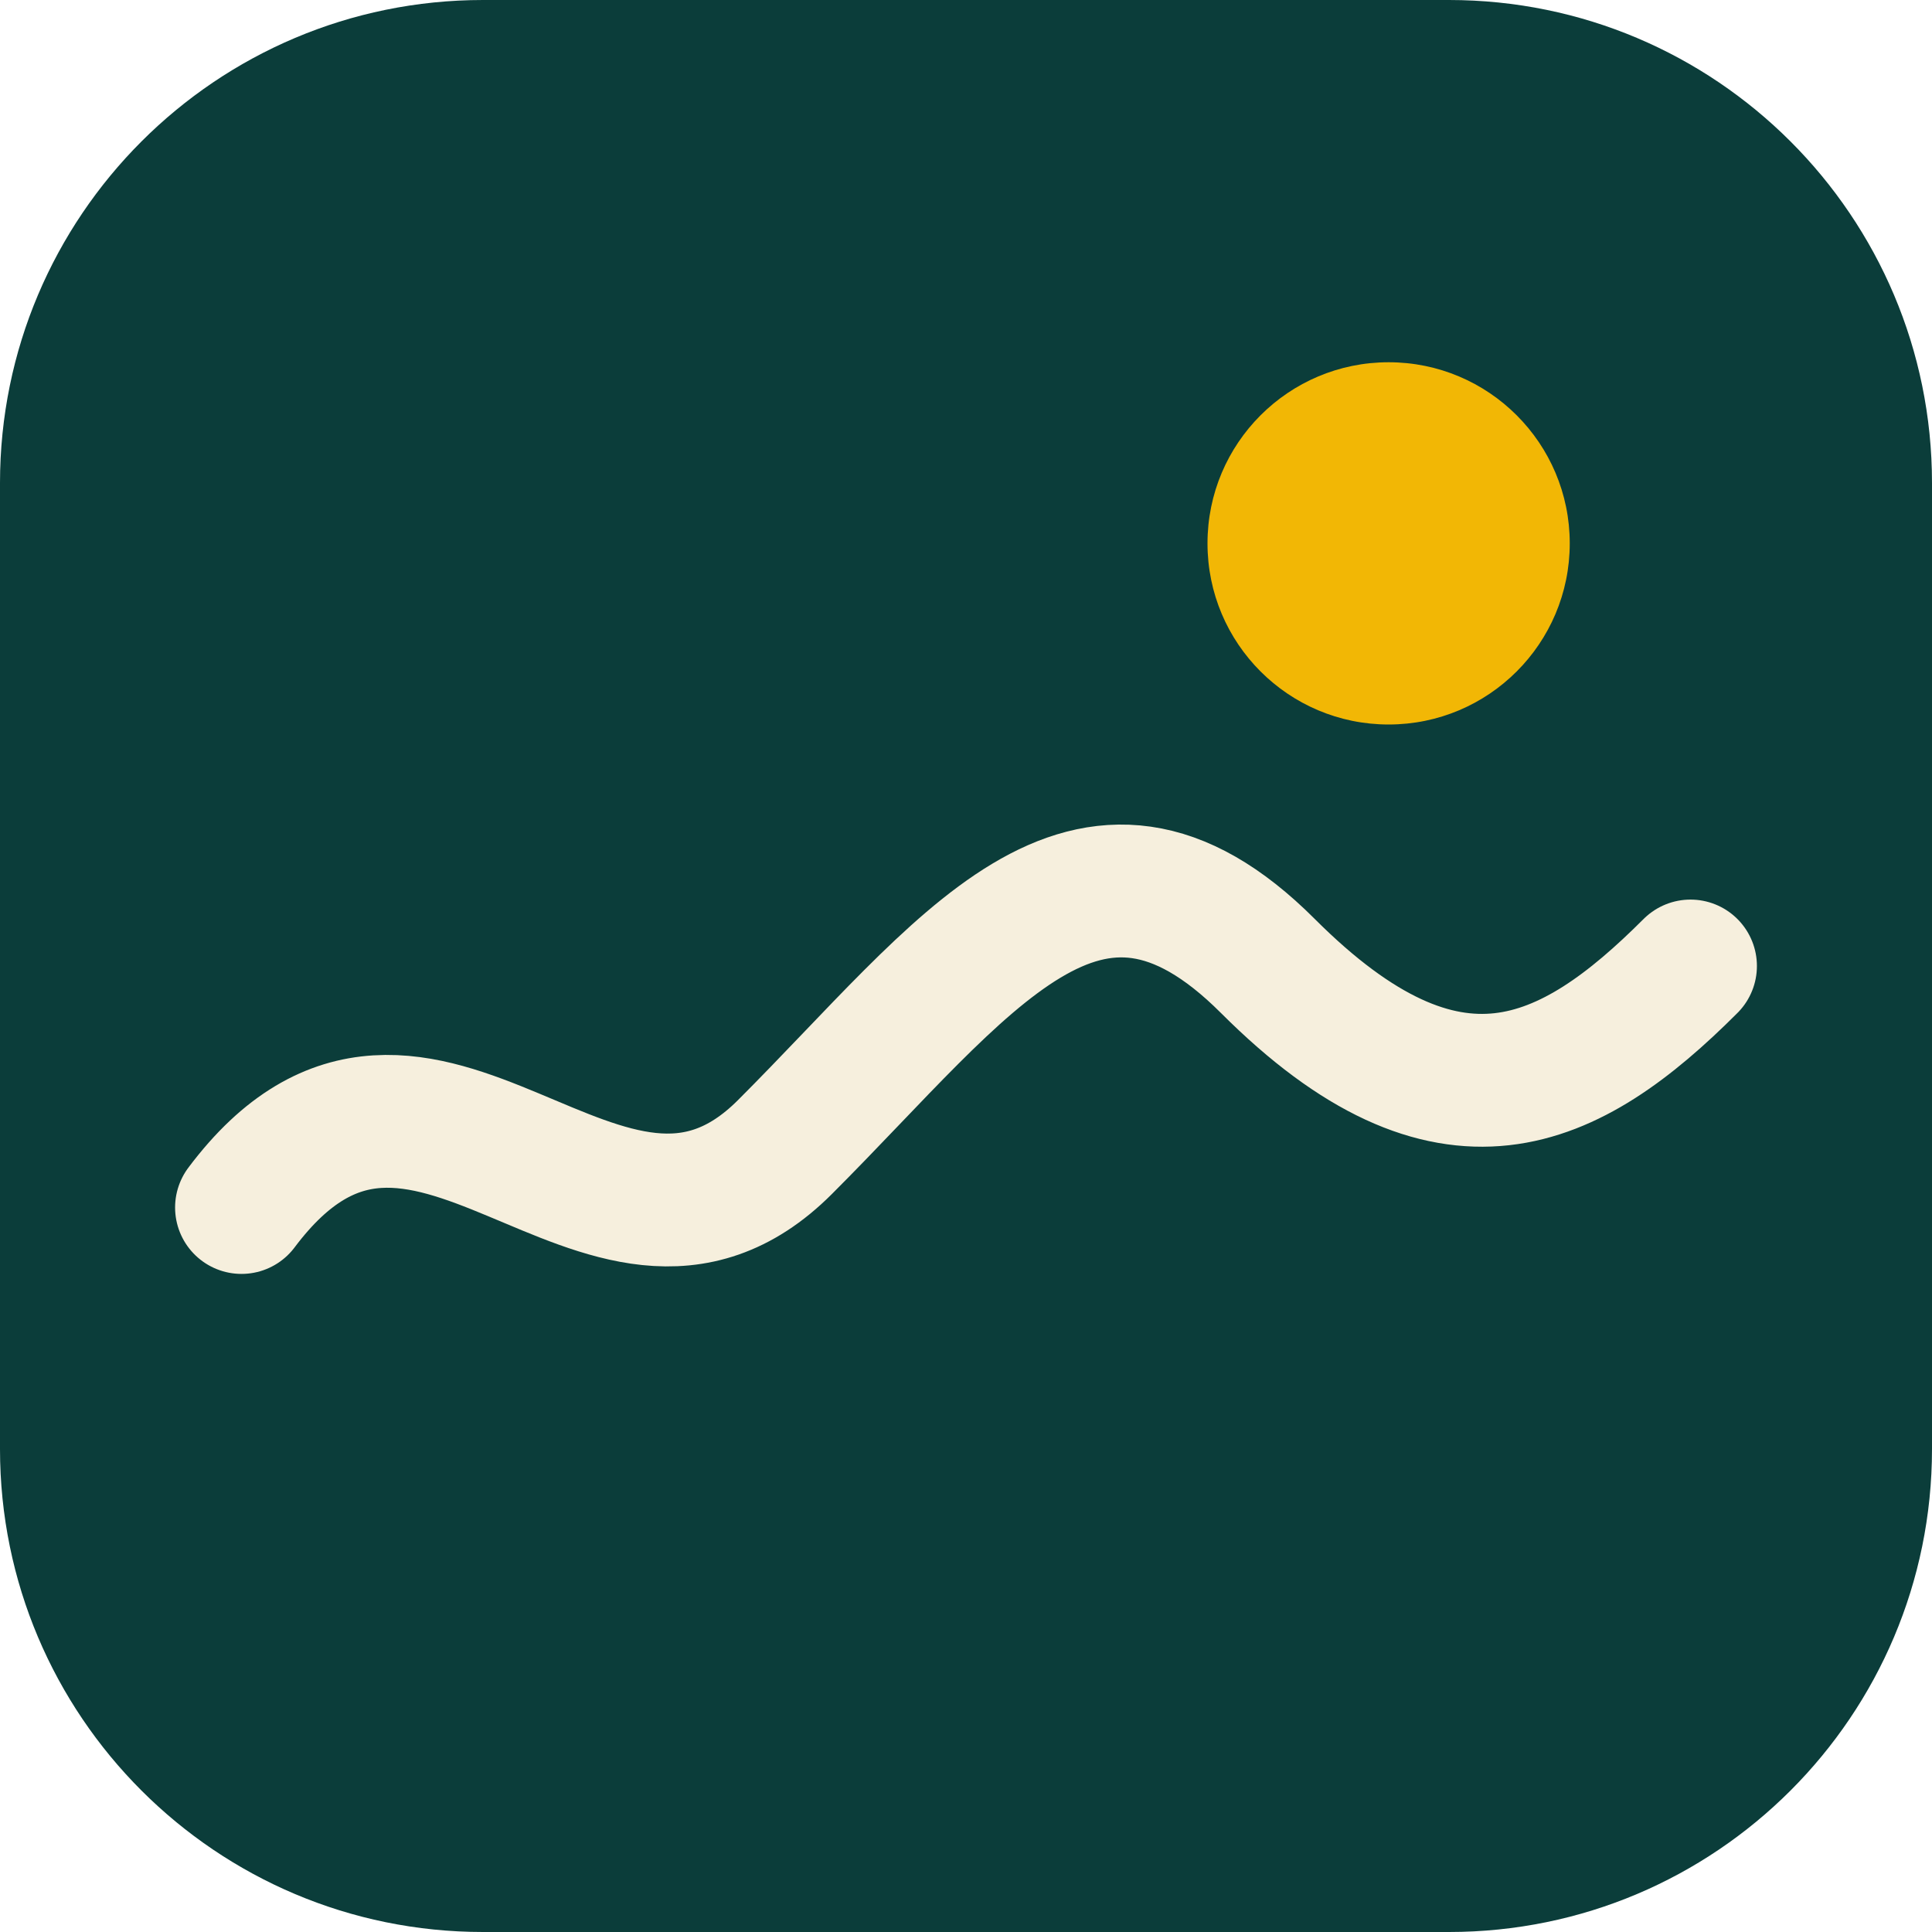
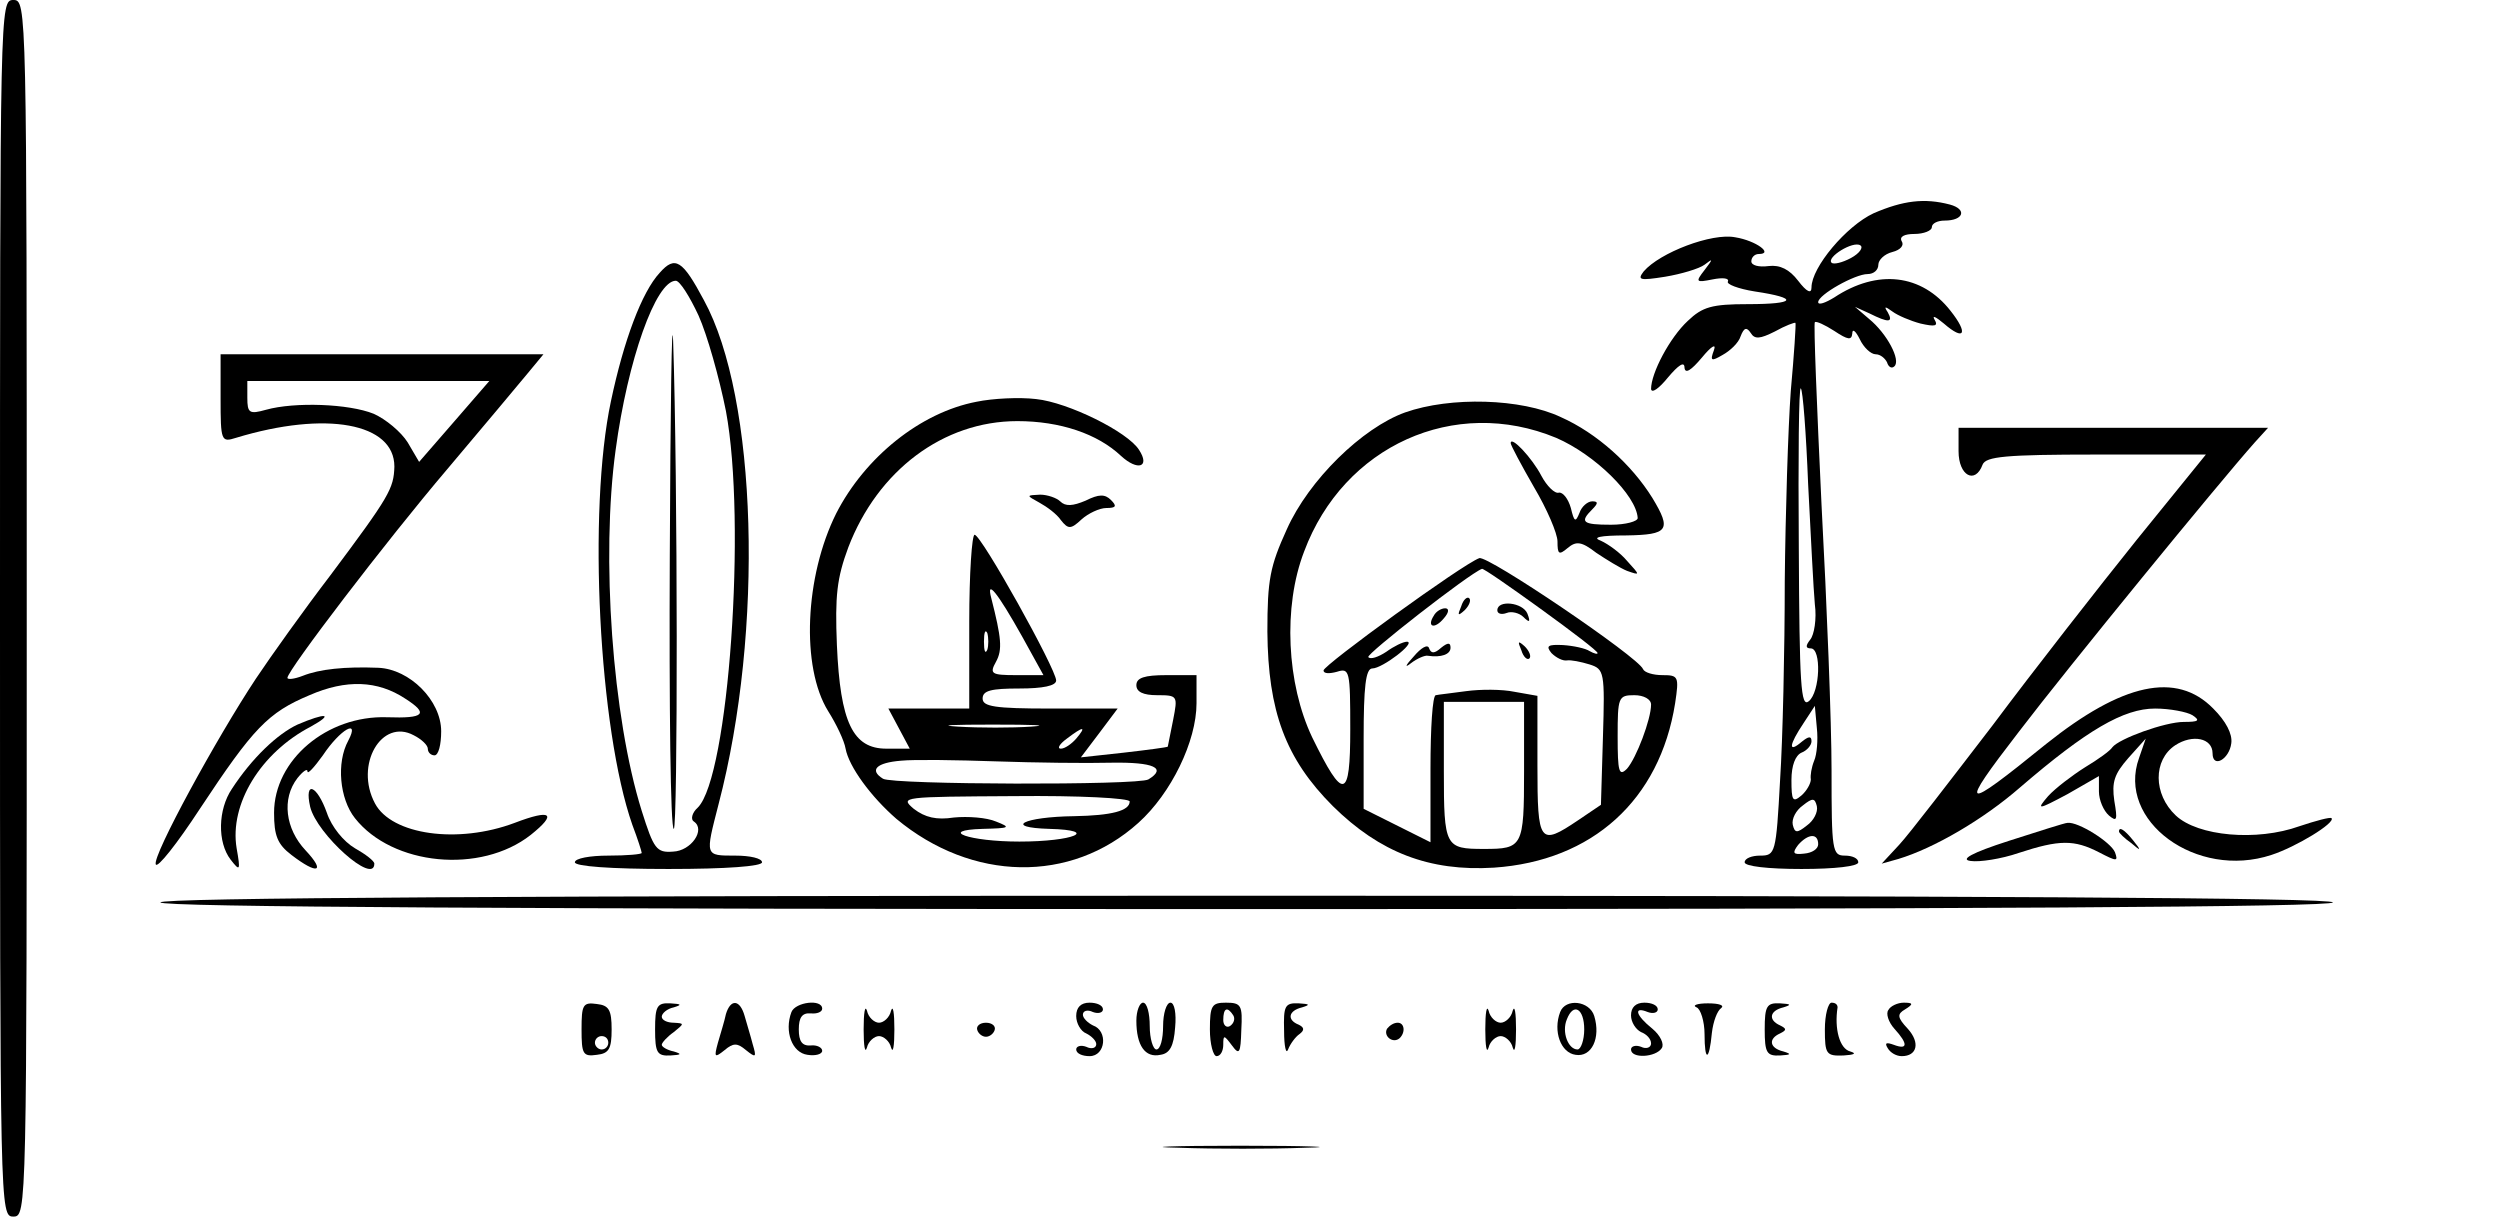
- <svg xmlns="http://www.w3.org/2000/svg" viewBox="0 0 32 32">
-   <rect width="32" height="32" rx="8" fill="#0B3D3A" />
-   <path d="M4 20c3-4 6 2 9-1s5-6 8-3 5 2 7 0" stroke="#F6EFDD" stroke-width="2.2" fill="none" stroke-linecap="round" />
-   <circle cx="23" cy="9" r="3" fill="#F2B705" />
+ <svg xmlns="http://www.w3.org/2000/svg" version="1.0" width="374pt" height="182pt" viewBox="0 0 374 182" preserveAspectRatio="xMidYMid meet">
+   <g transform="translate(0,182) scale(0.1,-0.1)" fill="#000000" stroke="none">
+     <path d="M0 910 c0 -903 0 -910 20 -910 20 0 20 7 20 910 0 903 0 910 -20 910 -20 0 -20 -7 -20 -910z" />
+     <path d="M2803 1501 c-41 -19 -93 -81 -93 -111 0 -10 -7 -7 -20 10 -13 17 -27 24 -44 22 -15 -2 -26 1 -26 7 0 6 5 11 11 11 23 0 -4 20 -35 25 -35 7 -113 -23 -137 -51 -10 -13 -6 -14 32 -8 24 4 51 12 59 18 13 10 13 9 0 -8 -14 -18 -13 -19 12 -14 15 3 25 2 23 -3 -3 -4 15 -11 40 -15 67 -10 62 -19 -10 -19 -54 0 -68 -4 -90 -25 -27 -25 -55 -78 -55 -102 1 -7 12 1 25 17 16 19 25 25 25 15 1 -10 10 -4 26 15 14 17 22 22 18 11 -6 -16 -4 -17 13 -7 11 6 24 18 27 28 5 13 9 14 15 5 6 -10 14 -9 36 2 16 9 30 14 31 13 1 -1 -2 -47 -7 -102 -4 -55 -8 -183 -9 -285 0 -102 -3 -236 -7 -297 -6 -110 -7 -113 -30 -113 -12 0 -23 -4 -23 -10 0 -6 35 -10 85 -10 50 0 85 4 85 10 0 6 -9 10 -20 10 -19 0 -20 7 -20 128 0 70 -7 248 -15 397 -7 148 -12 271 -10 273 2 2 15 -4 29 -13 21 -14 26 -14 27 -4 0 8 5 4 11 -8 6 -13 17 -23 24 -23 7 0 14 -6 17 -12 2 -7 7 -10 11 -6 10 9 -11 49 -38 71 l-21 18 22 -10 c28 -14 36 -14 27 2 -6 9 -4 9 7 1 8 -6 27 -14 42 -18 22 -5 27 -4 21 6 -4 7 2 4 14 -6 31 -27 37 -15 10 19 -43 55 -109 63 -174 20 -13 -8 -24 -12 -24 -7 0 11 55 42 74 42 9 0 16 6 16 14 0 7 9 16 21 19 12 3 18 10 14 16 -4 7 4 11 19 11 14 0 26 5 26 10 0 6 9 10 19 10 29 0 34 17 8 24 -38 10 -70 6 -114 -13z m-34 -67 c-13 -7 -26 -10 -29 -7 -8 8 32 33 43 26 5 -3 -1 -12 -14 -19z m-64 -339 c4 -77 8 -158 10 -179 3 -22 -1 -46 -7 -53 -7 -9 -7 -13 1 -13 16 0 14 -65 -3 -79 -12 -10 -14 23 -15 231 -1 133 0 240 3 237 3 -2 8 -67 11 -144z m9 -413 c-4 -10 -6 -22 -5 -28 0 -6 -6 -17 -14 -24 -13 -11 -15 -8 -15 23 0 22 6 37 15 41 8 3 15 11 15 17 0 8 -4 8 -15 -1 -20 -17 -19 -5 3 28 l17 26 3 -33 c2 -18 0 -40 -4 -49z m-11 -97 c-15 -12 -18 -11 -21 1 -2 9 5 22 15 29 15 12 18 11 21 -1 2 -9 -5 -22 -15 -29z m17 -28 c0 -7 -9 -13 -21 -14 -17 -2 -18 1 -9 13 15 17 30 18 30 1z" />
+     <path d="M987 1412 c-27 -29 -54 -102 -73 -192 -35 -164 -18 -491 32 -634 8 -21 14 -40 14 -42 0 -2 -22 -4 -50 -4 -27 0 -50 -4 -50 -10 0 -6 53 -10 140 -10 87 0 140 4 140 10 0 6 -18 10 -40 10 -46 0 -45 -1 -25 77 68 260 58 608 -22 754 -32 60 -43 67 -66 41z m58 -64 c13 -29 31 -93 41 -143 31 -166 4 -547 -42 -593 -9 -8 -11 -18 -6 -21 18 -12 -4 -44 -31 -45 -25 -2 -29 4 -47 61 -44 141 -61 380 -39 540 18 134 60 253 90 253 6 0 21 -24 34 -52z" />
+     <path d="M1002 988 c-1 -225 1 -408 6 -408 6 0 6 523 -1 730 -2 47 -4 -98 -5 -322z" />
+     <path d="M330 1224 c0 -64 1 -66 23 -59 135 41 237 22 237 -43 -1 -33 -7 -44 -96 -163 -39 -51 -89 -121 -111 -154 -59 -89 -155 -265 -150 -278 2 -7 32 31 66 83 80 121 102 144 164 170 55 24 102 22 143 -5 36 -23 29 -30 -27 -28 -90 3 -169 -64 -169 -143 0 -34 5 -47 26 -63 39 -30 52 -26 21 7 -30 32 -36 77 -12 108 8 10 15 15 15 10 0 -5 10 6 23 24 26 39 56 56 38 22 -18 -33 -13 -87 10 -116 56 -71 188 -84 263 -25 40 32 31 39 -24 18 -85 -32 -184 -18 -209 29 -31 58 10 128 58 102 12 -6 21 -15 21 -20 0 -6 5 -10 10 -10 6 0 10 16 10 36 0 46 -47 93 -94 95 -50 2 -88 -2 -113 -12 -13 -5 -23 -6 -23 -3 0 11 148 205 239 312 53 63 107 127 120 143 l24 29 -242 0 -241 0 0 -66z m350 -34 l-53 -61 -17 29 c-10 16 -33 35 -51 43 -37 15 -118 18 -161 6 -25 -7 -28 -5 -28 18 l0 25 181 0 181 0 -52 -60z" />
+     <path d="M1461 1219 c-84 -16 -167 -83 -210 -167 -47 -94 -53 -230 -12 -296 12 -19 24 -44 26 -56 5 -27 38 -72 76 -105 113 -94 261 -97 362 -6 49 44 87 122 87 179 l0 42 -45 0 c-33 0 -45 -4 -45 -15 0 -10 10 -15 31 -15 31 0 31 -1 24 -37 -4 -21 -8 -39 -8 -40 -1 -1 -31 -5 -66 -9 l-64 -7 28 37 27 36 -101 0 c-83 0 -101 3 -101 15 0 12 13 15 55 15 35 0 55 4 55 12 0 17 -112 218 -122 218 -4 0 -8 -58 -8 -130 l0 -130 -60 0 -61 0 16 -30 16 -30 -35 0 c-50 0 -69 39 -74 155 -3 74 0 100 17 146 44 115 142 189 253 189 64 0 120 -19 155 -52 25 -23 44 -17 27 9 -17 27 -106 71 -154 76 -25 3 -65 1 -89 -4z m68 -351 l32 -58 -41 0 c-37 0 -40 2 -30 20 10 18 8 36 -7 95 -8 30 9 9 46 -57z m-52 -20 c-3 -7 -5 -2 -5 12 0 14 2 19 5 13 2 -7 2 -19 0 -25z m66 -115 c-29 -2 -78 -2 -110 0 -32 2 -8 3 52 3 61 0 87 -1 58 -3z m67 -18 c-7 -8 -17 -15 -23 -15 -6 0 -2 7 9 15 25 19 30 19 14 0z m53 -36 c63 1 83 -8 55 -25 -14 -9 -383 -8 -397 1 -21 13 -10 24 27 27 20 2 84 1 142 -1 58 -2 135 -3 173 -2z m27 -58 c0 -14 -27 -21 -83 -22 -76 -1 -107 -17 -37 -19 76 -2 36 -19 -45 -19 -75 0 -123 17 -55 19 41 1 43 2 20 11 -14 6 -42 8 -63 6 -26 -4 -43 0 -60 13 -21 18 -18 18 151 19 96 1 172 -3 172 -8z" />
+     <path d="M2102 1203 c-64 -23 -144 -101 -177 -175 -25 -55 -29 -75 -29 -153 1 -119 27 -190 98 -261 70 -69 144 -98 241 -92 147 10 248 101 271 246 6 40 5 42 -19 42 -14 0 -27 4 -29 9 -7 18 -233 171 -245 166 -25 -9 -233 -160 -233 -168 0 -5 9 -5 20 -2 19 6 20 2 20 -86 0 -106 -10 -108 -57 -12 -38 80 -44 195 -12 278 59 158 225 233 377 170 58 -25 120 -86 122 -120 0 -5 -18 -10 -40 -10 -43 0 -47 4 -28 23 9 9 9 12 0 12 -7 0 -16 -8 -19 -17 -6 -15 -8 -14 -13 7 -4 14 -12 24 -18 23 -6 -2 -18 10 -26 25 -14 27 -46 61 -46 49 0 -3 16 -33 35 -66 19 -32 35 -69 35 -81 0 -19 2 -21 15 -10 13 11 21 10 43 -7 15 -10 36 -23 46 -27 20 -7 20 -7 0 15 -10 12 -28 25 -39 30 -14 5 -2 8 38 8 63 1 68 8 39 56 -31 50 -83 97 -137 121 -59 28 -165 31 -233 7z m203 -294 c47 -34 85 -63 85 -66 0 -2 -5 -1 -12 3 -6 4 -24 8 -40 9 -22 1 -26 -1 -17 -12 7 -7 17 -12 23 -11 6 1 21 -2 34 -6 22 -7 23 -11 20 -109 l-3 -101 -34 -23 c-58 -39 -61 -35 -61 82 l0 104 -34 6 c-19 4 -51 4 -73 1 -21 -3 -41 -5 -45 -6 -5 0 -8 -50 -8 -110 l0 -110 -50 25 -50 25 0 105 c0 77 3 105 13 105 15 0 66 39 52 40 -6 0 -20 -7 -31 -15 -12 -8 -24 -12 -27 -8 -4 4 151 125 170 132 2 1 41 -26 88 -60z m165 -143 c0 -22 -22 -80 -36 -96 -12 -12 -14 -5 -14 48 0 59 1 62 25 62 14 0 25 -6 25 -14z m-190 -100 c0 -113 -2 -116 -60 -116 -58 0 -60 3 -60 116 l0 104 60 0 60 0 0 -104z" />
+     <path d="M2186 913 c-6 -14 -5 -15 5 -6 7 7 10 15 7 18 -3 3 -9 -2 -12 -12z" />
+     <path d="M2240 907 c0 -5 6 -7 14 -4 7 3 19 0 25 -6 9 -9 11 -8 6 5 -7 17 -45 21 -45 5z" />
+     <path d="M2145 899 c-11 -17 1 -21 15 -4 8 9 8 15 2 15 -6 0 -14 -5 -17 -11z" />
+     <path d="M2115 838 c-13 -14 -14 -18 -4 -10 9 7 21 12 25 11 20 -3 34 2 34 12 0 8 -4 8 -14 0 -10 -9 -15 -9 -18 -1 -2 7 -12 1 -23 -12z" />
+     <path d="M2276 847 c3 -10 9 -15 12 -12 3 3 0 11 -7 18 -10 9 -11 8 -5 -6z" />
+     <path d="M2930 1145 c0 -37 25 -50 36 -20 5 12 34 15 170 15 l164 0 -103 -127 c-57 -71 -154 -195 -216 -278 -63 -82 -125 -163 -140 -179 l-26 -28 25 7 c53 16 127 59 182 107 100 86 155 118 202 118 22 0 48 -5 56 -10 12 -8 9 -10 -13 -10 -28 0 -97 -25 -107 -38 -3 -5 -21 -18 -41 -30 -19 -12 -44 -31 -55 -43 -18 -21 -16 -21 29 3 l47 27 0 -23 c0 -13 7 -29 15 -36 12 -10 13 -7 8 22 -4 28 0 40 21 64 l26 29 -10 -29 c-34 -94 86 -182 198 -145 37 12 96 48 90 55 -2 2 -24 -4 -48 -12 -64 -23 -152 -15 -185 16 -34 32 -34 83 -1 105 26 17 56 11 56 -12 0 -23 25 -9 28 15 2 14 -8 33 -27 52 -55 56 -136 38 -250 -53 -127 -103 -132 -100 -41 18 74 97 298 371 353 433 l20 22 -231 0 -232 0 0 -35z" />
+     <path d="M1555 1068 c11 -6 26 -17 32 -26 11 -14 15 -14 31 1 10 9 27 17 37 17 15 0 16 3 7 12 -9 9 -18 9 -38 -1 -19 -8 -30 -9 -38 -1 -5 5 -19 10 -30 10 -21 -1 -21 -1 -1 -12z" />
+     <path d="M445 736 c-30 -14 -68 -50 -98 -96 -21 -31 -22 -80 -2 -106 14 -18 15 -17 9 17 -11 66 36 143 111 182 36 20 22 21 -20 3z" />
+     <path d="M464 613 c10 -41 96 -118 96 -85 0 4 -13 14 -29 23 -17 10 -35 32 -42 53 -15 42 -34 49 -25 9z" />
+     <path d="M3005 562 c-56 -18 -73 -28 -57 -30 13 -2 46 3 72 12 61 20 83 20 120 1 27 -14 29 -14 24 0 -6 15 -55 46 -71 44 -4 0 -44 -13 -88 -27z" />
+     <path d="M3170 576 c0 -2 8 -10 18 -17 15 -13 16 -12 3 4 -13 16 -21 21 -21 13z" />
+     <path d="M240 470 c0 -7 548 -10 1625 -10 1077 0 1625 3 1625 10 0 7 -548 10 -1625 10 -1077 0 -1625 -3 -1625 -10z" />
+     <path d="M870 280 c0 -37 2 -41 23 -38 18 2 22 9 22 38 0 29 -4 36 -22 38 -21 3 -23 -1 -23 -38z m40 -20 c0 -5 -4 -10 -10 -10 -5 0 -10 5 -10 10 0 6 5 10 10 10 6 0 10 -4 10 -10z" />
+     <path d="M980 280 c0 -35 3 -40 23 -39 16 1 18 2 5 6 -10 2 -18 7 -18 10 0 3 8 12 18 19 16 13 16 13 0 14 -10 0 -18 4 -18 9 0 5 8 12 18 14 13 4 11 5 -5 6 -20 1 -23 -4 -23 -39z" />
+     <path d="M1086 303 c-2 -10 -8 -29 -12 -43 -6 -22 -5 -23 10 -11 13 11 19 11 32 0 15 -12 16 -11 10 9 -3 12 -9 31 -12 42 -7 25 -21 26 -28 3z" />
+     <path d="M1184 306 c-11 -29 1 -61 24 -64 12 -2 22 1 22 6 0 5 -8 9 -17 8 -13 -1 -18 6 -18 24 0 18 5 25 18 24 9 -1 17 2 17 7 0 15 -40 10 -46 -5z" />
+     <path d="M1292 280 c0 -25 2 -37 5 -27 2 9 11 17 18 17 7 0 16 -8 18 -17 3 -10 5 2 5 27 0 25 -2 37 -5 28 -2 -10 -11 -18 -18 -18 -7 0 -16 8 -18 18 -3 9 -5 -3 -5 -28z" />
+     <path d="M1610 300 c0 -11 7 -23 15 -26 8 -4 15 -11 15 -16 0 -6 -7 -8 -15 -4 -8 3 -15 1 -15 -4 0 -6 9 -10 20 -10 24 0 28 38 5 46 -8 4 -15 11 -15 16 0 6 7 8 15 4 8 -3 15 -1 15 4 0 6 -9 10 -20 10 -13 0 -20 -7 -20 -20z" />
+     <path d="M1700 293 c0 -37 13 -56 36 -51 14 2 20 13 22 41 2 21 -1 37 -7 37 -6 0 -11 -16 -11 -35 0 -19 -4 -35 -10 -35 -5 0 -10 16 -10 35 0 19 -4 35 -10 35 -5 0 -10 -12 -10 -27z" />
+     <path d="M1810 280 c0 -22 5 -40 10 -40 6 0 10 8 10 17 0 15 1 15 13 -1 11 -15 13 -12 14 23 2 37 0 41 -23 41 -21 0 -24 -4 -24 -40z m35 21 c3 -5 1 -12 -5 -16 -5 -3 -10 1 -10 9 0 18 6 21 15 7z" />
+     <path d="M1921 278 c0 -24 3 -36 6 -28 3 8 11 19 17 23 8 6 7 10 -1 14 -18 7 -16 21 5 26 13 4 11 5 -5 6 -21 1 -23 -4 -22 -41z" />
+     <path d="M2222 280 c0 -25 2 -37 5 -27 2 9 11 17 18 17 7 0 16 -8 18 -17 3 -10 5 2 5 27 0 25 -2 37 -5 28 -2 -10 -11 -18 -18 -18 -7 0 -16 8 -18 18 -3 9 -5 -3 -5 -28z" />
+     <path d="M2334 306 c-11 -29 1 -61 23 -64 24 -4 38 25 28 58 -7 23 -43 27 -51 6z m36 -26 c0 -16 -5 -30 -10 -30 -14 0 -24 26 -16 45 10 26 26 16 26 -15z" />
+     <path d="M2440 301 c0 -10 7 -21 15 -25 8 -3 15 -10 15 -17 0 -6 -7 -9 -15 -5 -8 3 -15 1 -15 -4 0 -14 37 -12 46 2 4 6 -2 19 -14 29 -25 20 -29 34 -7 25 8 -3 15 -1 15 4 0 6 -9 10 -20 10 -13 0 -20 -7 -20 -19z" />
+     <path d="M2538 313 c6 -2 12 -21 12 -40 0 -42 7 -41 11 2 2 17 8 33 14 37 5 4 -3 7 -20 7 -16 0 -24 -3 -17 -6z" />
+     <path d="M2640 280 c0 -35 3 -40 23 -39 16 1 18 2 5 6 -21 5 -23 19 -5 27 10 5 10 7 0 12 -18 8 -16 22 5 27 13 4 11 5 -5 6 -20 1 -23 -4 -23 -39z" />
+     <path d="M2730 280 c0 -37 2 -40 28 -39 16 1 20 3 10 6 -16 4 -24 34 -19 66 0 4 -3 7 -9 7 -5 0 -10 -18 -10 -40z" />
+     <path d="M2825 309 c-4 -5 0 -18 9 -28 21 -23 20 -32 -1 -24 -11 4 -14 3 -9 -5 4 -7 13 -12 21 -12 23 0 28 20 9 41 -16 17 -16 22 -4 29 13 8 12 10 -2 10 -9 0 -20 -5 -23 -11z" />
+     <path d="M1462 279 c2 -6 8 -10 13 -10 5 0 11 4 13 10 2 6 -4 11 -13 11 -9 0 -15 -5 -13 -11z" />
+     <path d="M2075 281 c-6 -11 9 -23 19 -14 9 9 7 23 -3 23 -6 0 -12 -4 -16 -9z" />
+     <path d="M1763 103 c54 -2 139 -2 190 0 51 1 7 3 -98 3 -104 0 -146 -2 -92 -3z" />
+   </g>
</svg>
